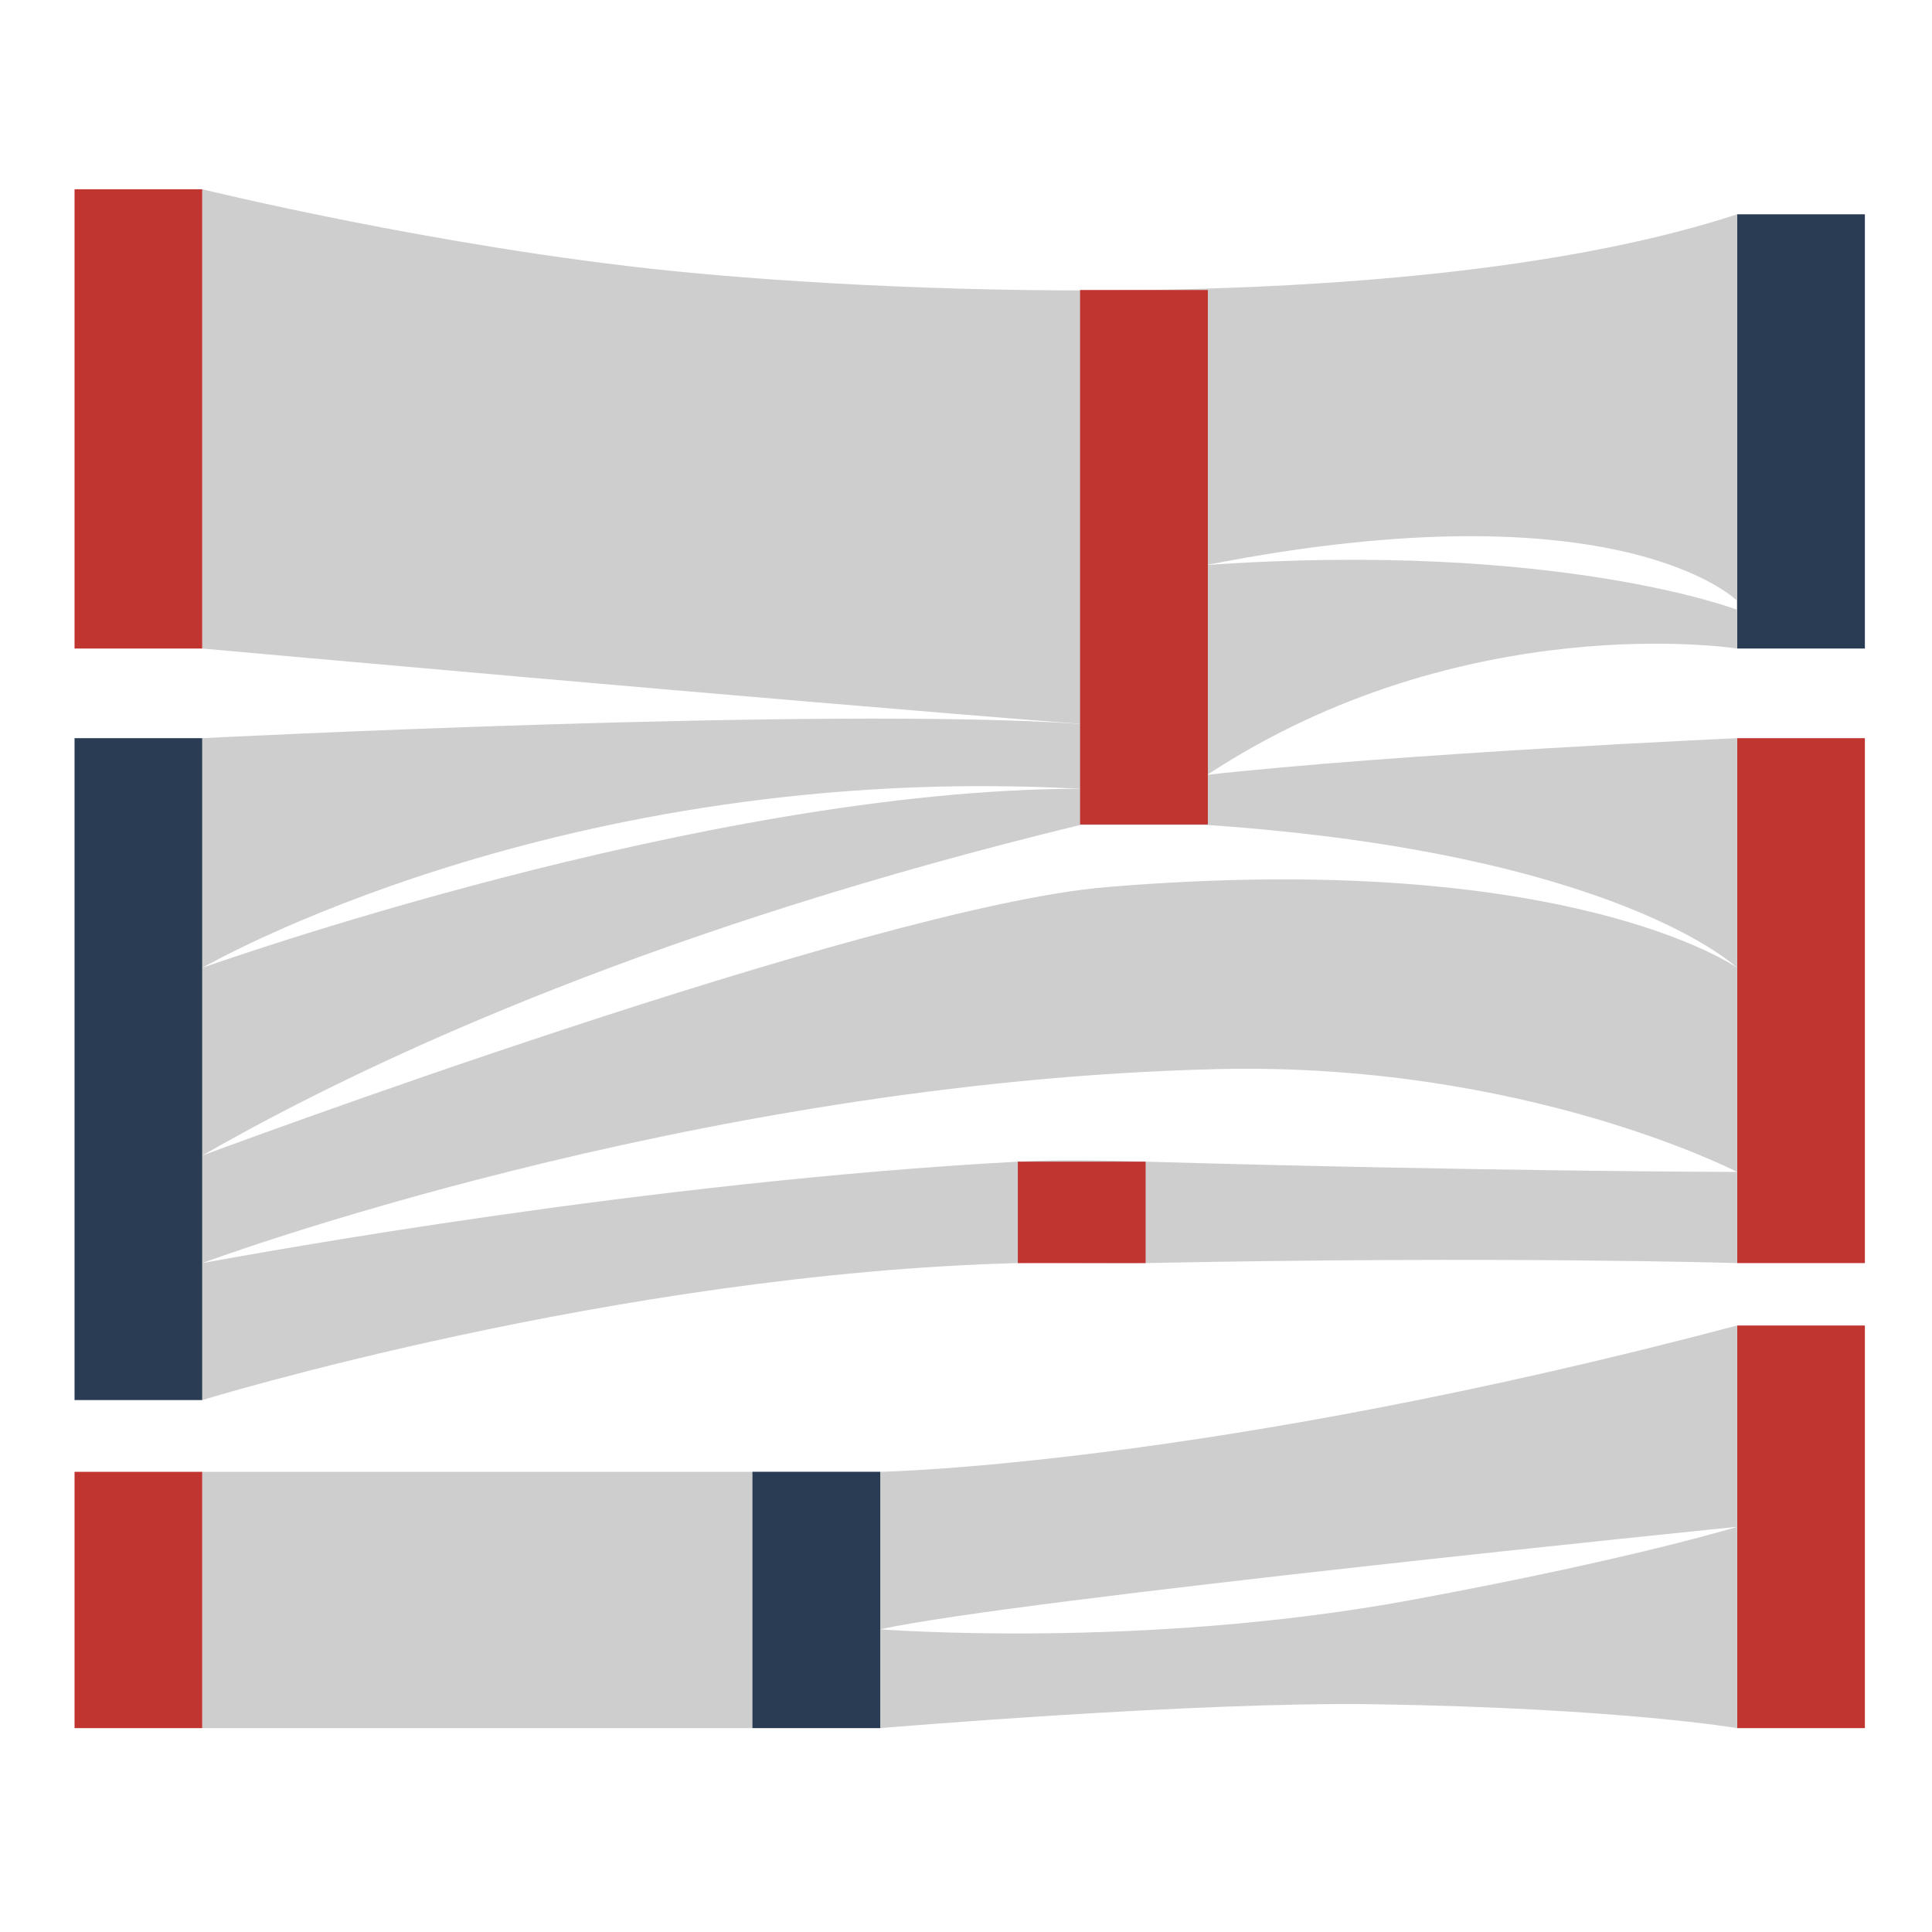
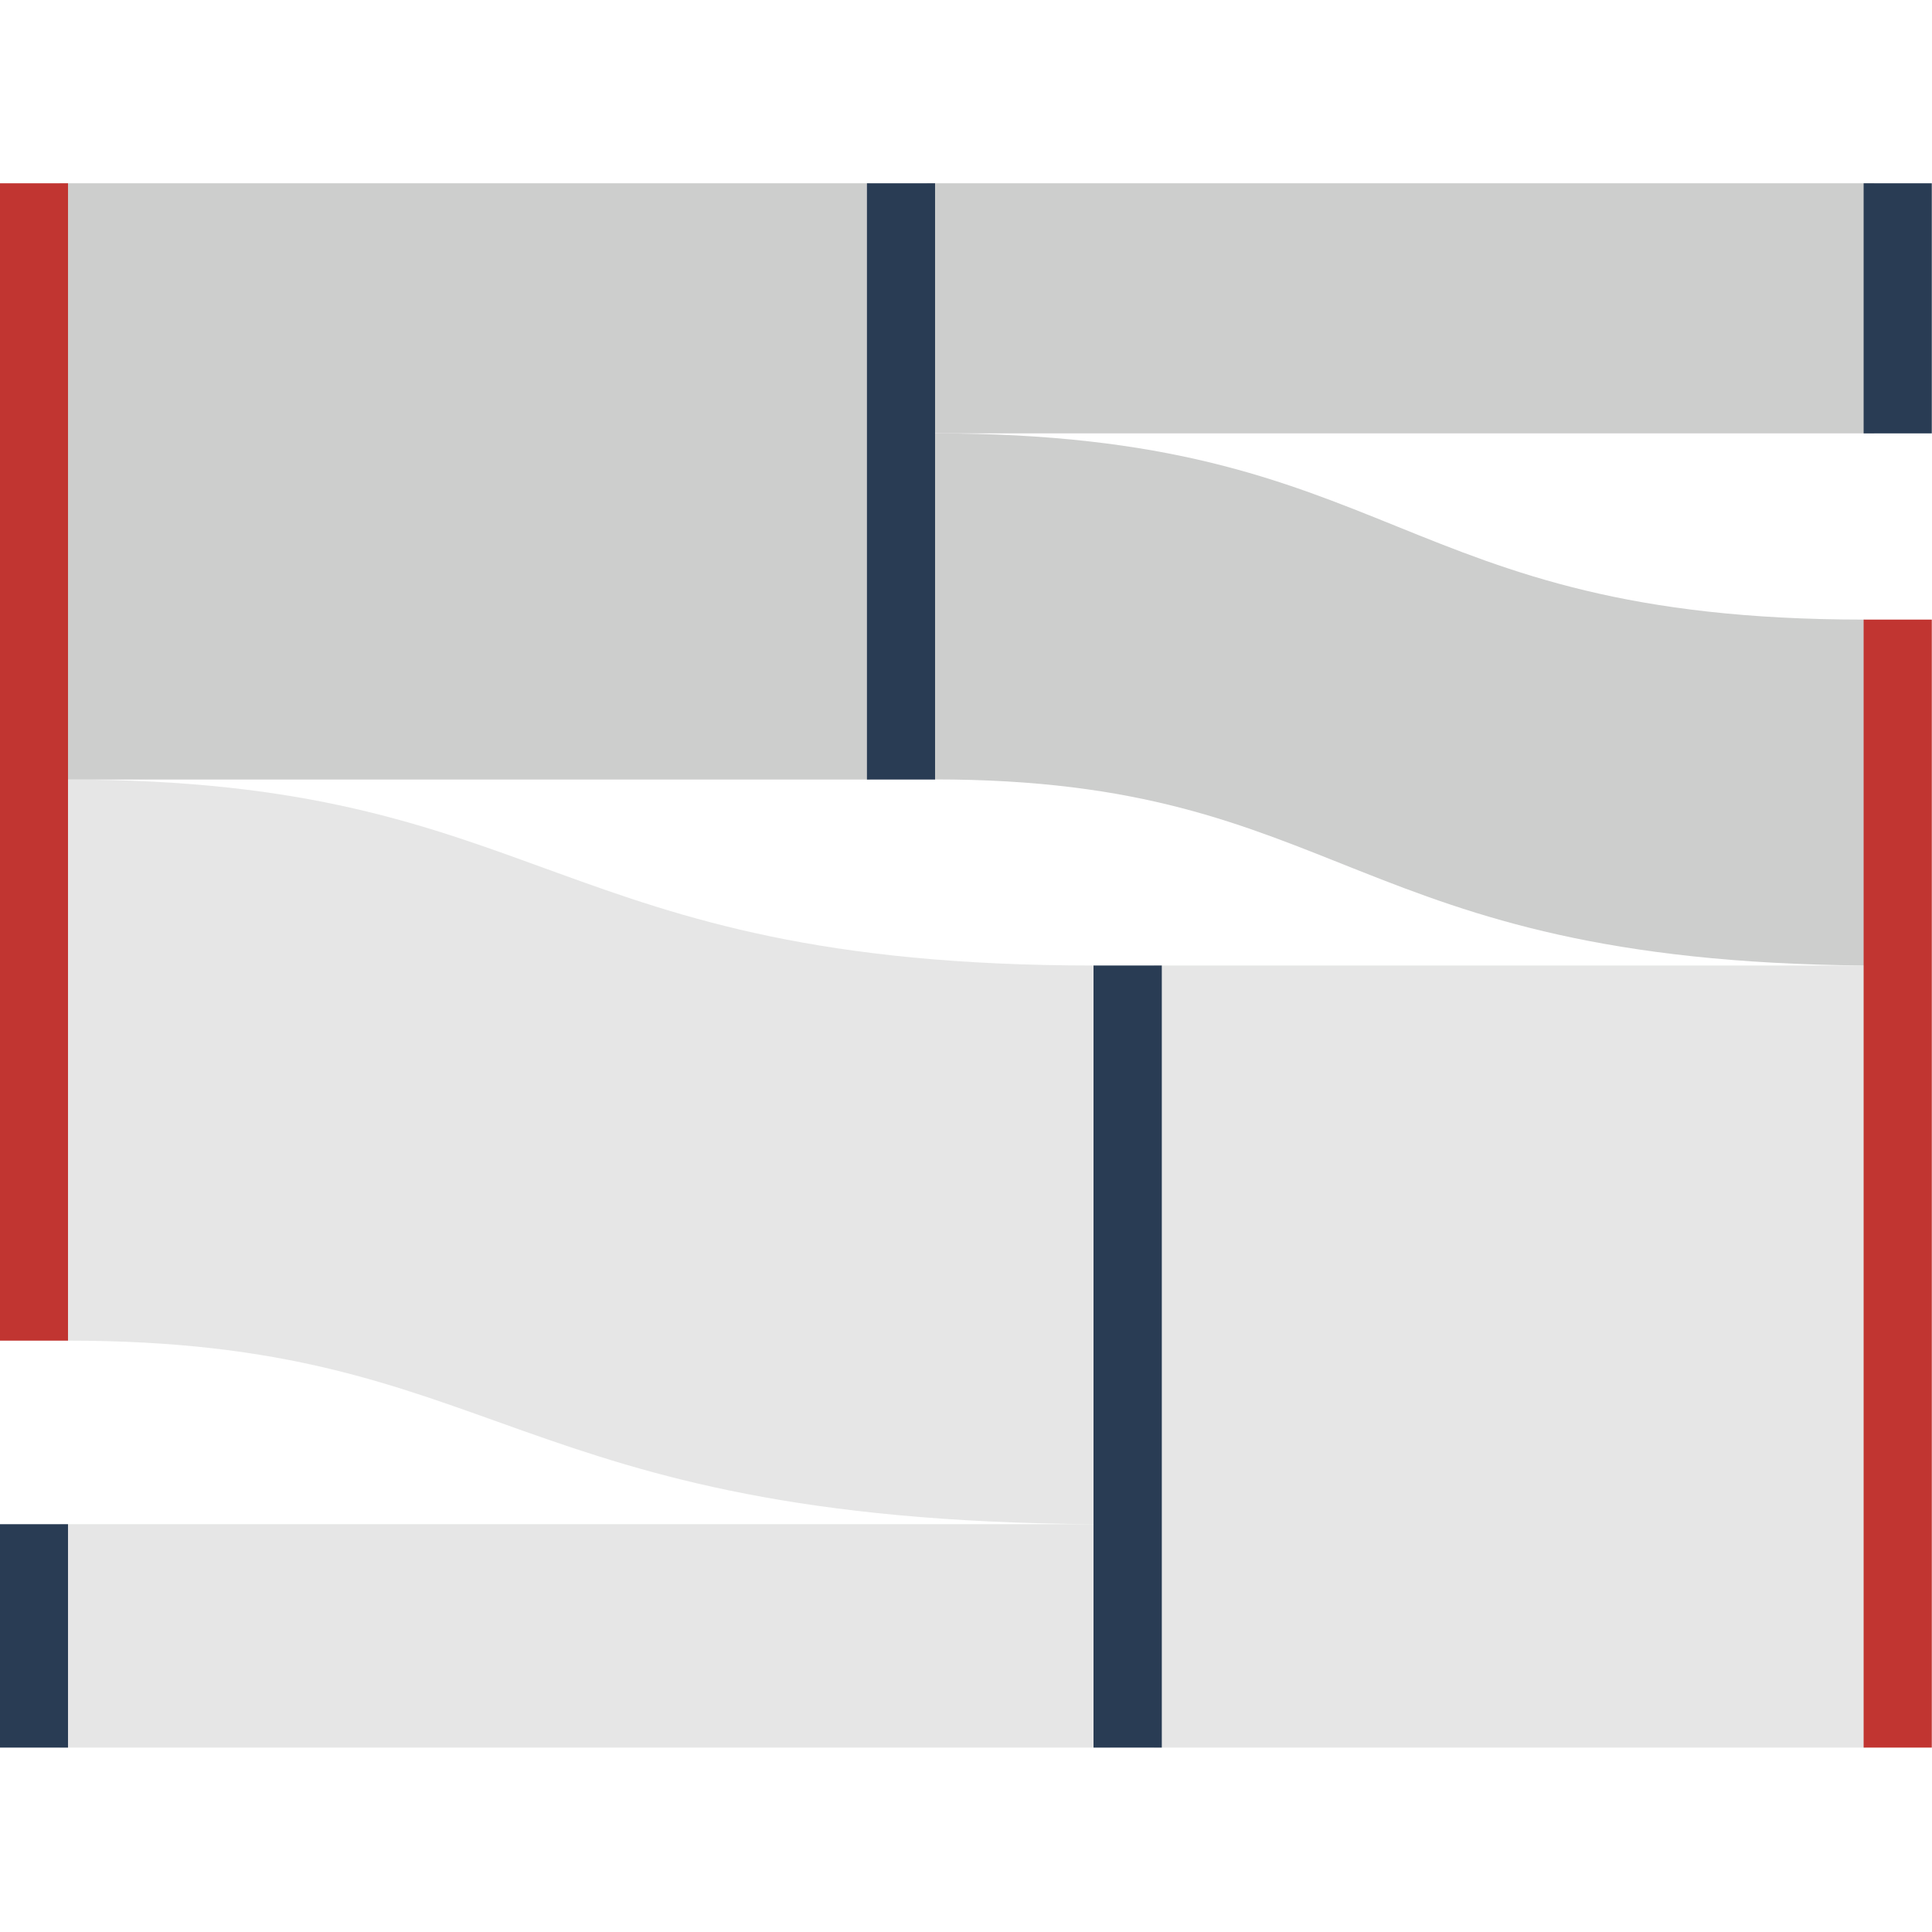
<svg xmlns="http://www.w3.org/2000/svg" version="1.1" id="图层_1" x="0px" y="0px" width="600px" height="600px" viewBox="0 0 600 600" enable-background="new 0 0 600 600" xml:space="preserve">
-   <rect x="23.152" y="58.778" fill="#C13531" width="39.681" height="142.628" />
-   <rect x="23.152" y="229.247" fill="#293C54" width="39.681" height="205.556" />
-   <rect x="23.152" y="457.087" fill="#C13531" width="39.681" height="79.599" />
-   <rect x="539.471" y="229.247" fill="#C13531" width="39.684" height="163.013" />
-   <rect x="539.471" y="411.649" fill="#C13531" width="39.684" height="125.036" />
-   <rect x="539.471" y="66.553" fill="#293C54" width="39.684" height="134.854" />
-   <path fill="#CDCECD" d="M62.833,58.778c0,0,72.863,17.907,145.391,25.316c72.536,7.404,235.388,13.896,331.247-17.542v120.011  c0,0-36.203-36.409-164.862-11.084c-8.296,1.631-28.335,50.189-39.185,49.34c-96.935-7.55-272.591-23.413-272.591-23.413V58.778z" />
-   <path fill="#CDCECD" d="M62.833,229.247c0,0,194.293-9.893,272.591-4.428c13.897,0.975,26.641-48.466,39.185-49.34  c108.771-7.618,164.862,13.89,164.862,13.89v12.037c0,0-84.441-13.271-164.358,39.087c-14.374,9.416-31.563,4.913-39.688,4.474  c-161.785-8.828-272.591,55.599-272.591,55.599V229.247z" />
-   <path fill="#CDCECD" d="M62.833,358.858v-58.293c0,0,155.797-55.599,272.591-55.599c6.688,0,38.119-4.196,38.119-4.196  c60.768-6.8,165.928-11.523,165.928-11.523v71.318c0,0-36.767-35.56-164.358-44.356h-39.688  C208.394,287.082,119.241,326.44,62.833,358.858z" />
-   <path fill="#CDCECD" d="M62.833,457.087h170.85h39.687c0,0,101.743-1.89,266.101-45.438v62.519c0,0-225.137,22.719-266.101,31.832  l-39.687,30.686l0,0H62.833V457.087z" />
-   <path fill="#CDCECD" d="M62.833,434.803c0,0,127.855-39.252,253.261-42.543c9.034-0.241,31.1,0.171,39.688,0  c110.645-2.229,183.689,0,183.689,0v-28.303c0,0-78.735-0.162-183.689-3.195c-13.062-0.374-26.336-0.721-39.688,0  C201.668,366.971,82.25,388.751,62.833,392.26V434.803z" />
-   <path fill="#CDCECD" d="M539.471,300.565c0,0-52.206-37.104-195.922-25.059c-73.337,6.14-280.716,83.352-280.716,83.352v33.401  c0,0,151.103-56.246,314.964-60.234c95.578-2.32,161.674,31.932,161.674,31.932V300.565z" />
-   <path fill="#CDCECD" d="M273.37,536.686V506c0,0,81.351,6.344,164.964-9.113c68.915-12.748,101.137-22.719,101.137-22.719v62.518  c0,0-36.093-6.177-111.979-7.41C371.557,528.365,273.37,536.686,273.37,536.686z" />
-   <rect x="335.424" y="90.066" fill="#C13531" width="39.688" height="165.99" />
-   <rect x="233.683" y="457.087" fill="#293C54" width="39.687" height="79.599" />
-   <rect x="316.094" y="360.762" fill="#C13531" width="39.688" height="31.498" />
+   <rect x="358.405" y="299.848" opacity="0.5" fill="#CDCECD" width="220.935" height="242.881" />
+   <rect x="287.901" y="56.92" fill="#CDCECD" width="294.15" height="77.668" />
+   <rect x="18.54" y="56.92" fill="#CDCECD" width="251.631" height="185.174" />
+   <rect x="18.54" y="473.354" opacity="0.5" fill="#CDCECD" width="326.232" height="69.375" />
+   <path opacity="0.5" fill="#CDCECD" d="M339.813,299.848c-169.848,0-169.237-57.754-318.692-57.754V416.35  c135.536,0,135.366,55.783,318.692,57.004V299.848z" />
+   <path fill="#CDCECD" d="M579.022,299.848V192.422c-146.726,0-144.072-57.834-288.761-57.834v107.467  C418.342,242.055,417.769,298.496,579.022,299.848z" />
+   <rect x="578.767" y="56.92" fill="#293C54" width="21.169" height="77.668" />
+   <rect x="339.603" y="299.848" fill="#293C54" width="21.208" height="242.881" />
+   <rect x="269.239" y="56.92" fill="#293C54" width="21.155" height="185.174" />
+   <rect x="-0.064" y="56.92" fill="#C13531" width="21.186" height="359.43" />
+   <rect x="-0.064" y="473.354" fill="#293C54" width="21.186" height="69.375" />
+   <rect x="578.767" y="192.422" fill="#C13531" width="21.169" height="350.307" />
</svg>
